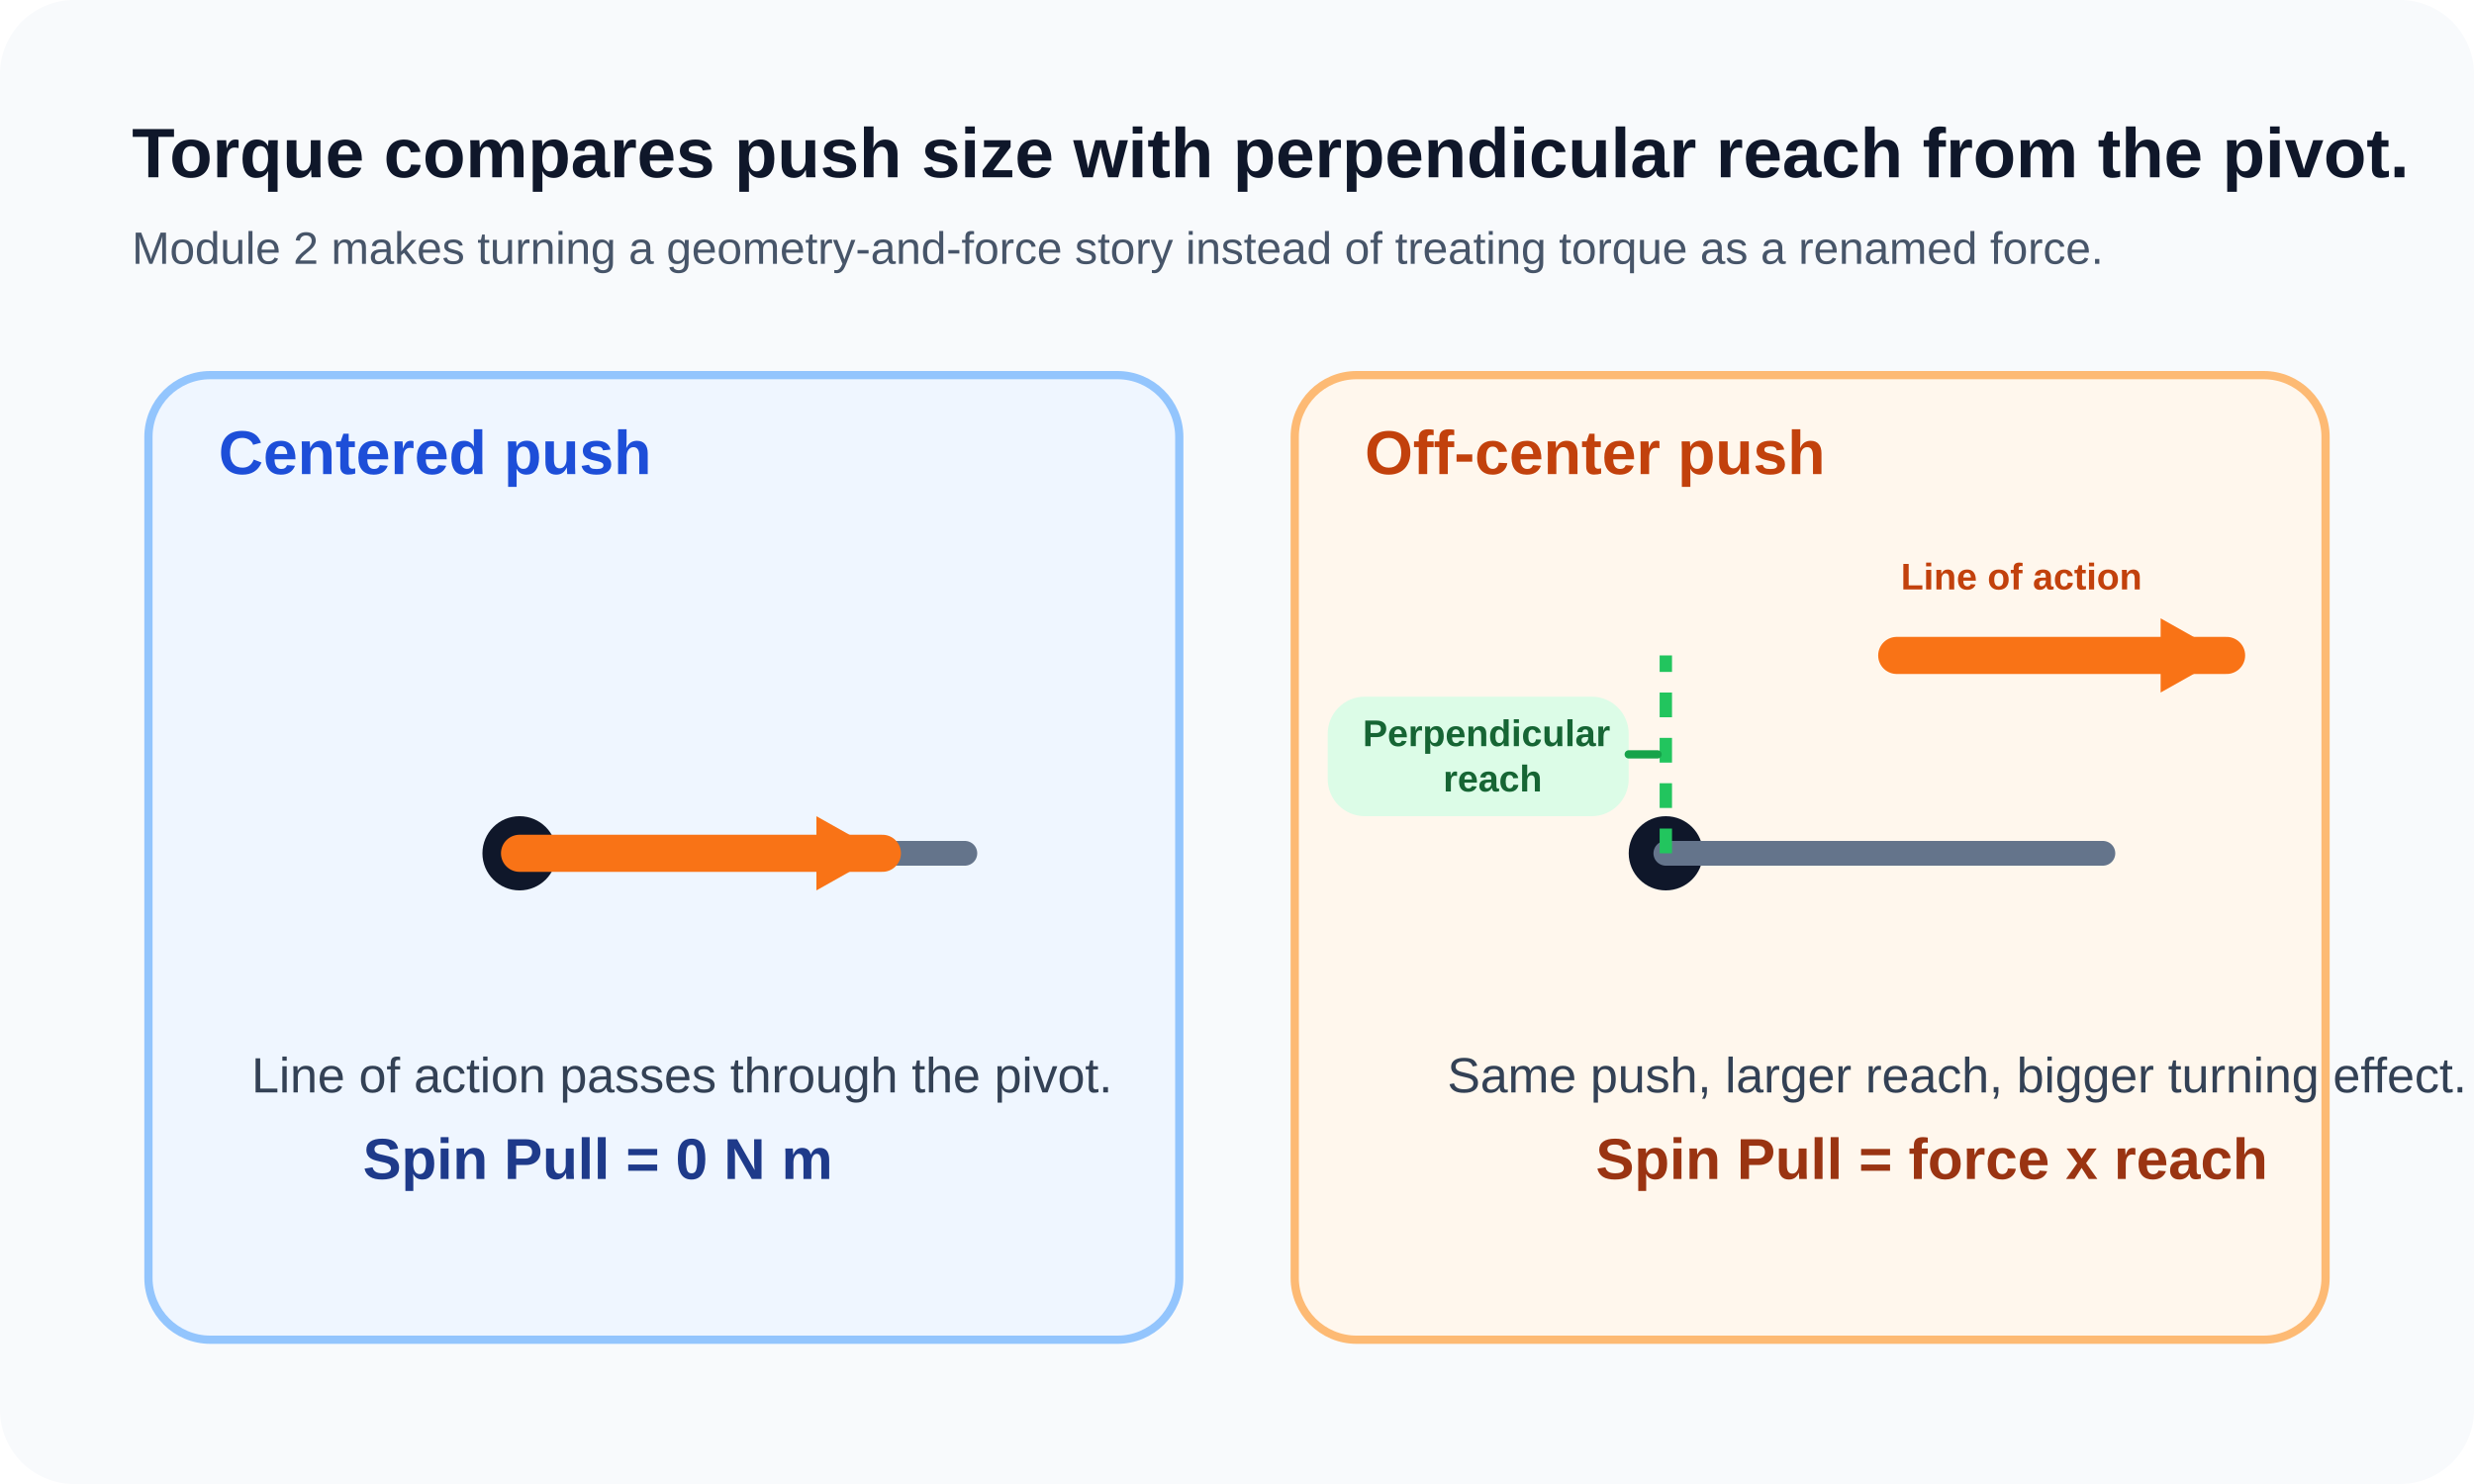
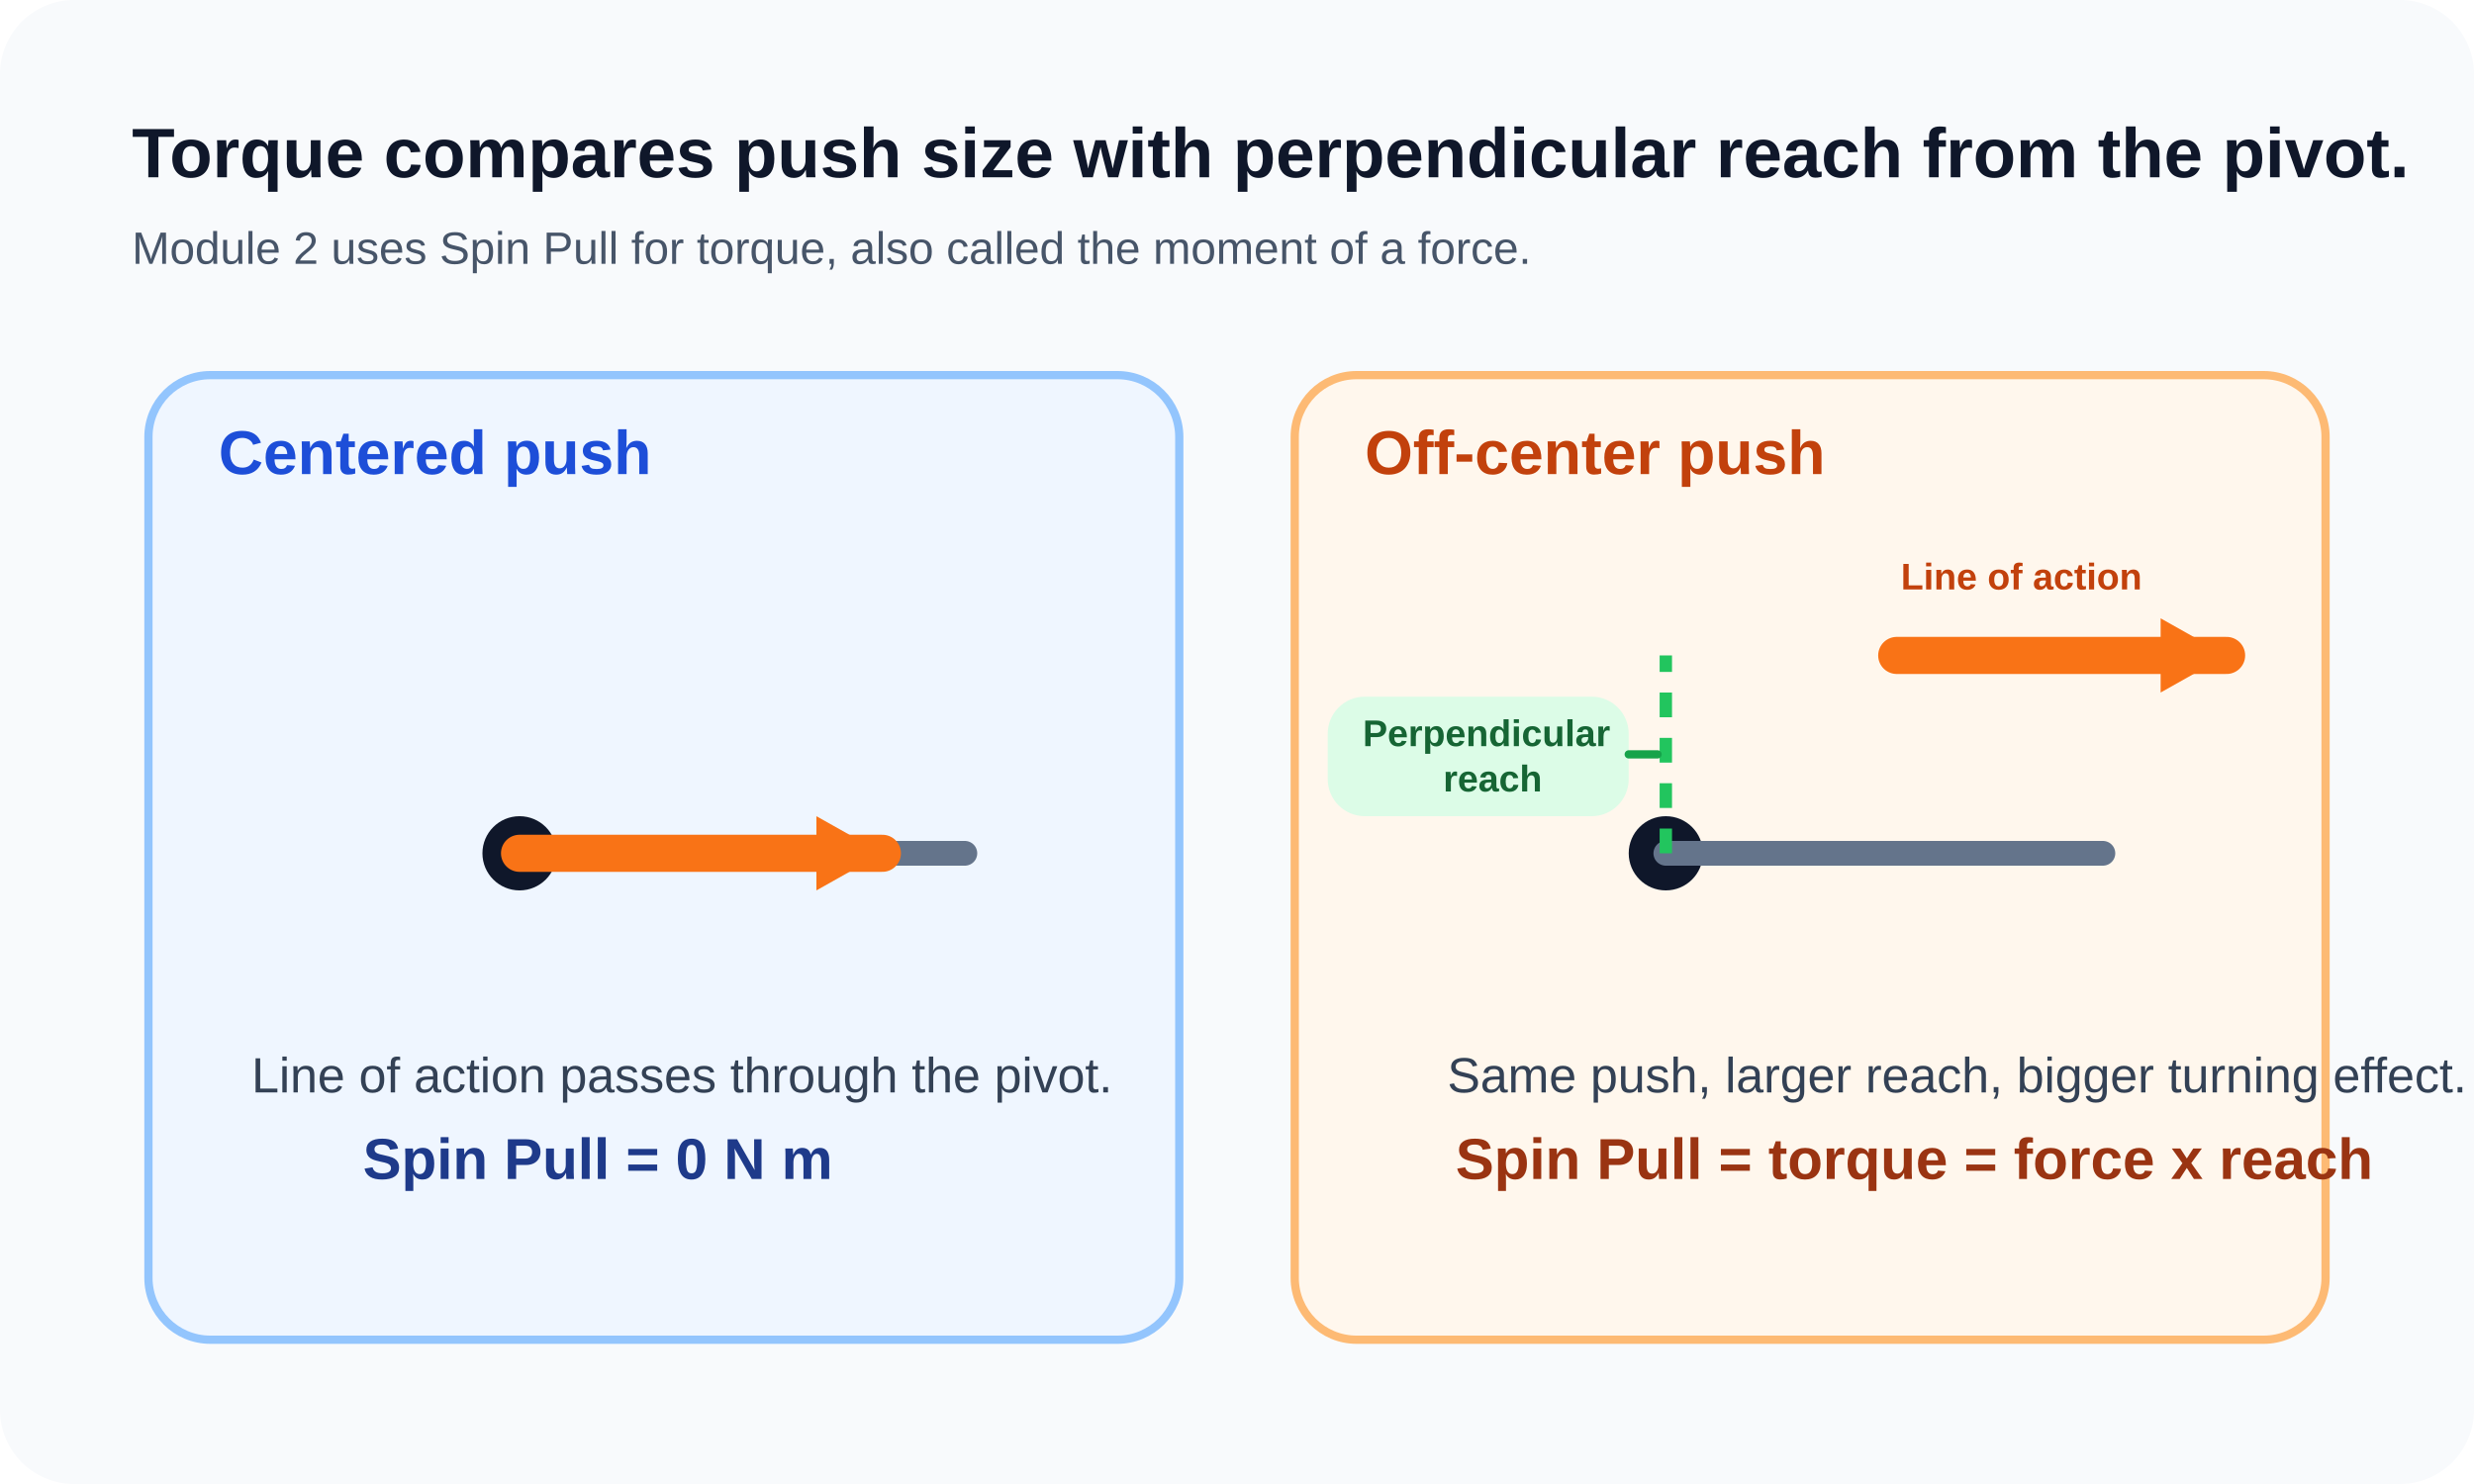
<svg xmlns="http://www.w3.org/2000/svg" width="1200" height="720" viewBox="0 0 1200 720" fill="none">
  <rect width="1200" height="720" rx="36" fill="#F8FAFC" />
  <text x="64" y="86" fill="#0F172A" font-family="Segoe UI, Arial, sans-serif" font-size="34" font-weight="700">Torque compares push size with perpendicular reach from the pivot.</text>
-   <text x="64" y="128" fill="#475569" font-family="Segoe UI, Arial, sans-serif" font-size="22">Module 2 makes turning a geometry-and-force story instead of treating torque as a renamed force.</text>
+   <text x="64" y="128" fill="#475569" font-family="Segoe UI, Arial, sans-serif" font-size="22">Module 2 uses Spin Pull for torque, also called the moment of a force.</text>
  <rect x="72" y="182" width="500" height="468" rx="30" fill="#EFF6FF" stroke="#93C5FD" stroke-width="4" />
  <text x="106" y="230" fill="#1D4ED8" font-family="Segoe UI, Arial, sans-serif" font-size="30" font-weight="700">Centered push</text>
  <circle cx="252" cy="414" r="18" fill="#0F172A" />
  <line x1="252" y1="414" x2="468" y2="414" stroke="#64748B" stroke-width="12" stroke-linecap="round" />
  <line x1="252" y1="414" x2="428" y2="414" stroke="#F97316" stroke-width="18" stroke-linecap="round" />
  <polygon points="428,414 396,396 396,432" fill="#F97316" />
  <text x="122" y="530" fill="#334155" font-family="Segoe UI, Arial, sans-serif" font-size="24">Line of action passes through the pivot.</text>
  <text x="176" y="572" fill="#1E3A8A" font-family="Segoe UI, Arial, sans-serif" font-size="28" font-weight="700">Spin Pull = 0 N m</text>
  <rect x="628" y="182" width="500" height="468" rx="30" fill="#FFF7ED" stroke="#FDBA74" stroke-width="4" />
  <text x="662" y="230" fill="#C2410C" font-family="Segoe UI, Arial, sans-serif" font-size="30" font-weight="700">Off-center push</text>
  <circle cx="808" cy="414" r="18" fill="#0F172A" />
  <line x1="808" y1="414" x2="1020" y2="414" stroke="#64748B" stroke-width="12" stroke-linecap="round" />
  <line x1="920" y1="318" x2="1080" y2="318" stroke="#F97316" stroke-width="18" stroke-linecap="round" />
  <polygon points="1080,318 1048,300 1048,336" fill="#F97316" />
  <text x="922" y="286" fill="#C2410C" font-family="Segoe UI, Arial, sans-serif" font-size="18" font-weight="700">Line of action</text>
  <line x1="808" y1="414" x2="808" y2="318" stroke="#22C55E" stroke-width="6" stroke-dasharray="12 10" />
  <rect x="644" y="338" width="146" height="58" rx="18" fill="#DCFCE7" />
  <text x="661" y="362" fill="#166534" font-family="Segoe UI, Arial, sans-serif" font-size="18" font-weight="700">Perpendicular</text>
  <text x="700" y="384" fill="#166534" font-family="Segoe UI, Arial, sans-serif" font-size="18" font-weight="700">reach</text>
  <line x1="790" y1="366" x2="804" y2="366" stroke="#16A34A" stroke-width="4" stroke-linecap="round" />
  <text x="702" y="530" fill="#334155" font-family="Segoe UI, Arial, sans-serif" font-size="24">Same push, larger reach, bigger turning effect.</text>
-   <text x="774" y="572" fill="#9A3412" font-family="Segoe UI, Arial, sans-serif" font-size="28" font-weight="700">Spin Pull = force x reach</text>
+   <text x="706" y="572" fill="#9A3412" font-family="Segoe UI, Arial, sans-serif" font-size="28" font-weight="700">Spin Pull = torque = force x reach</text>
</svg>
